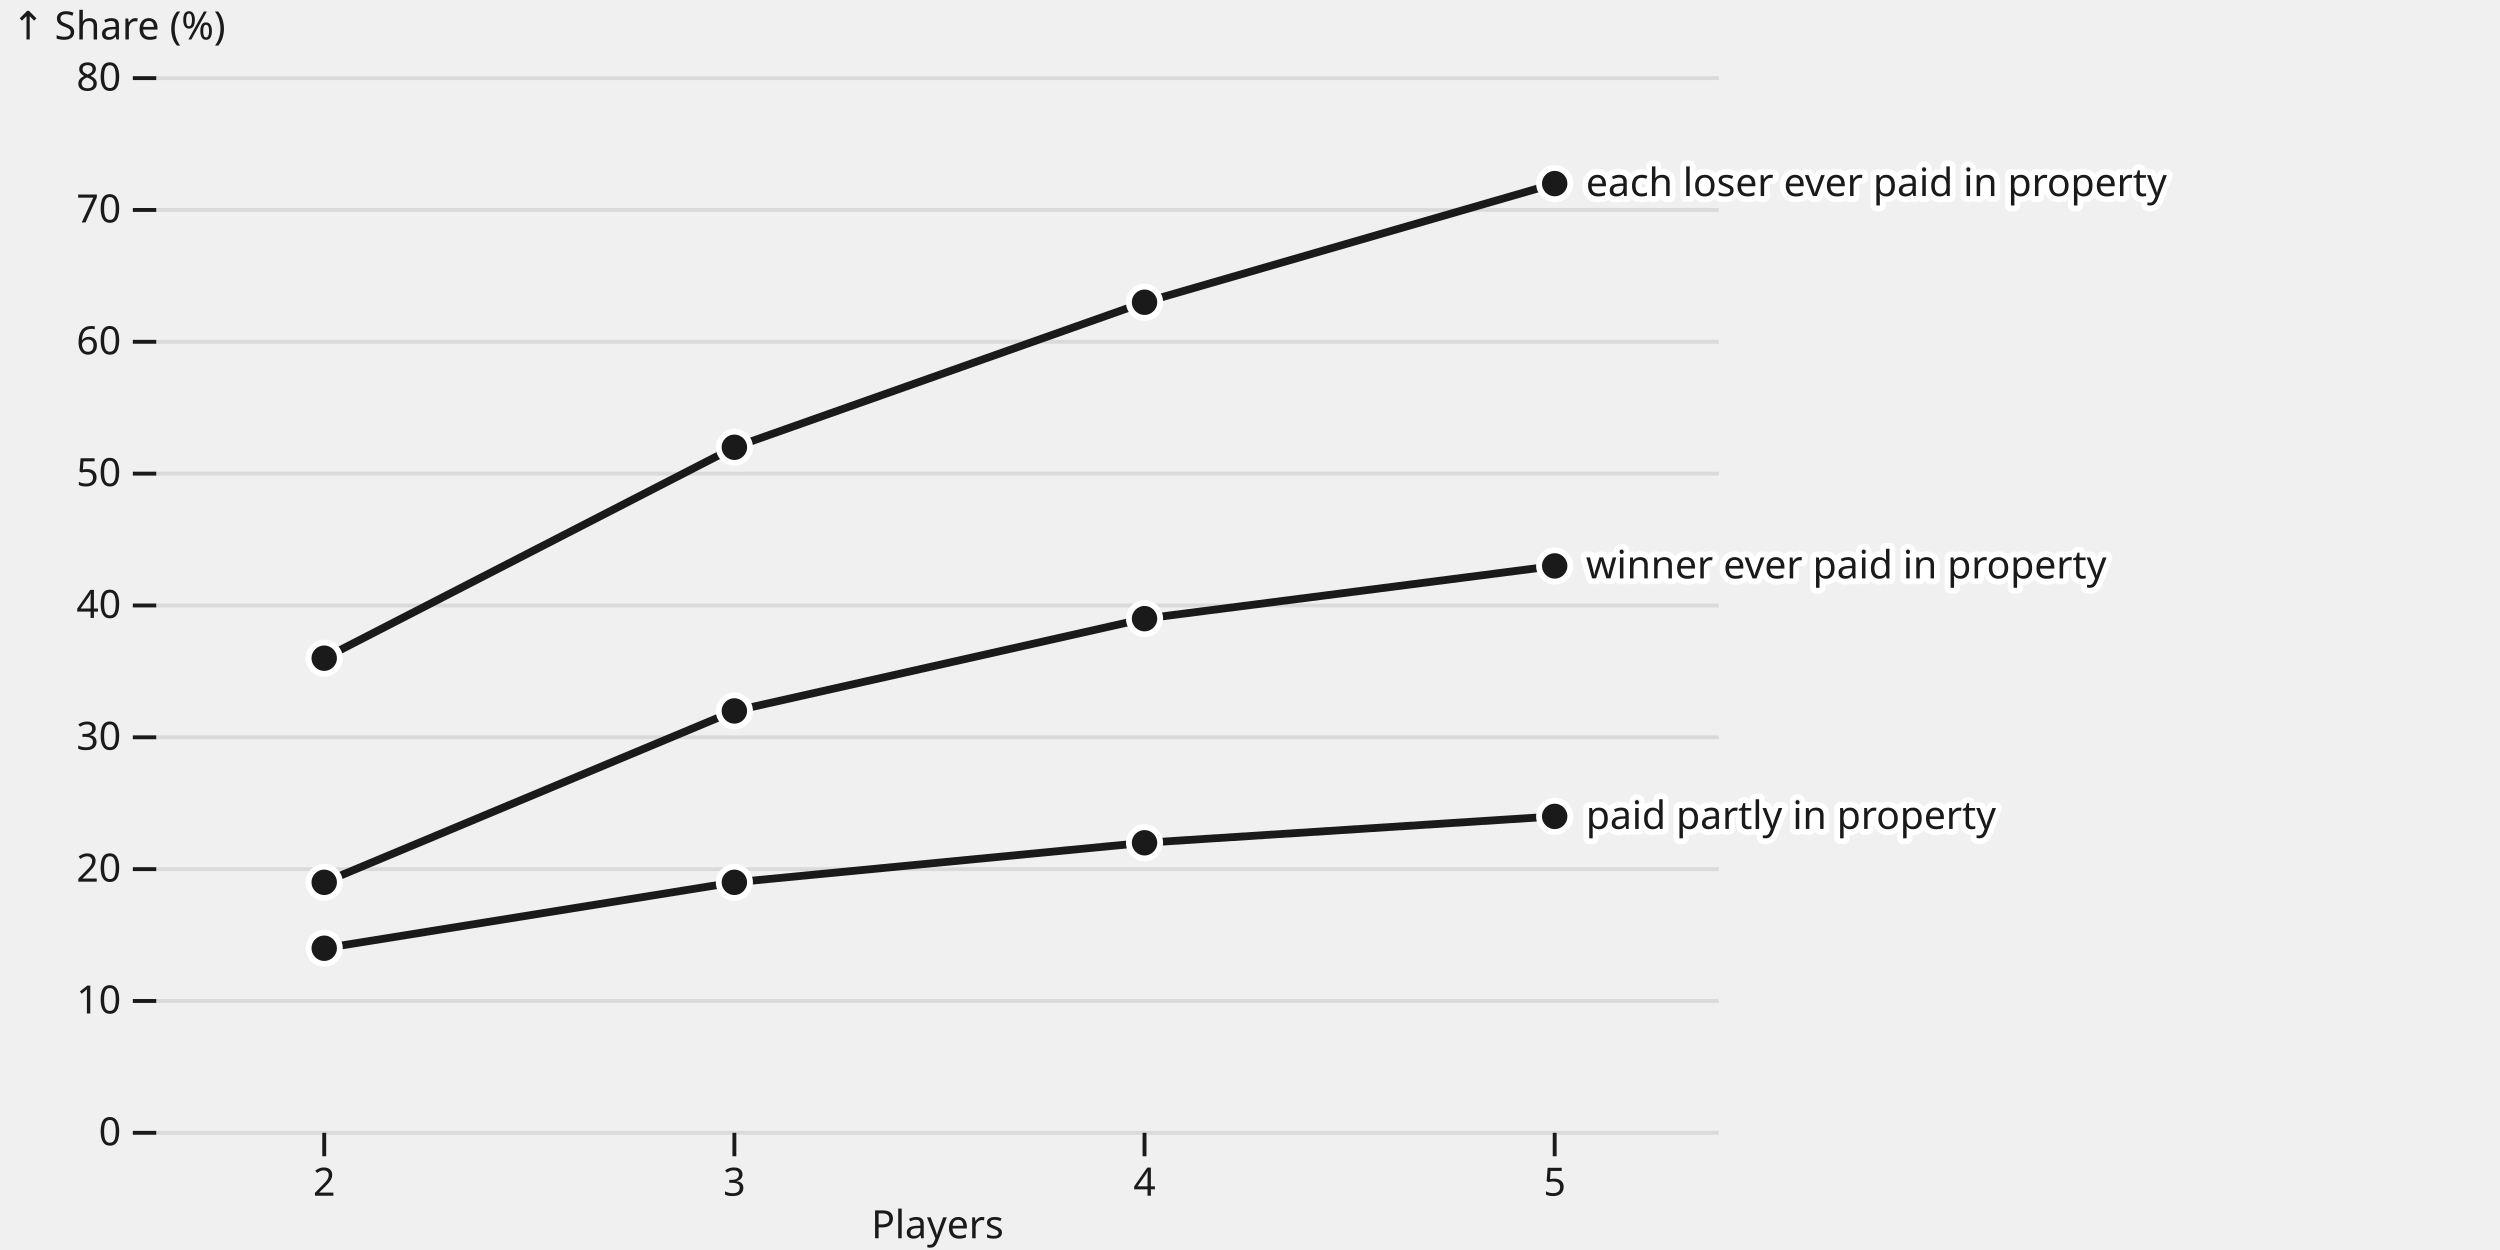
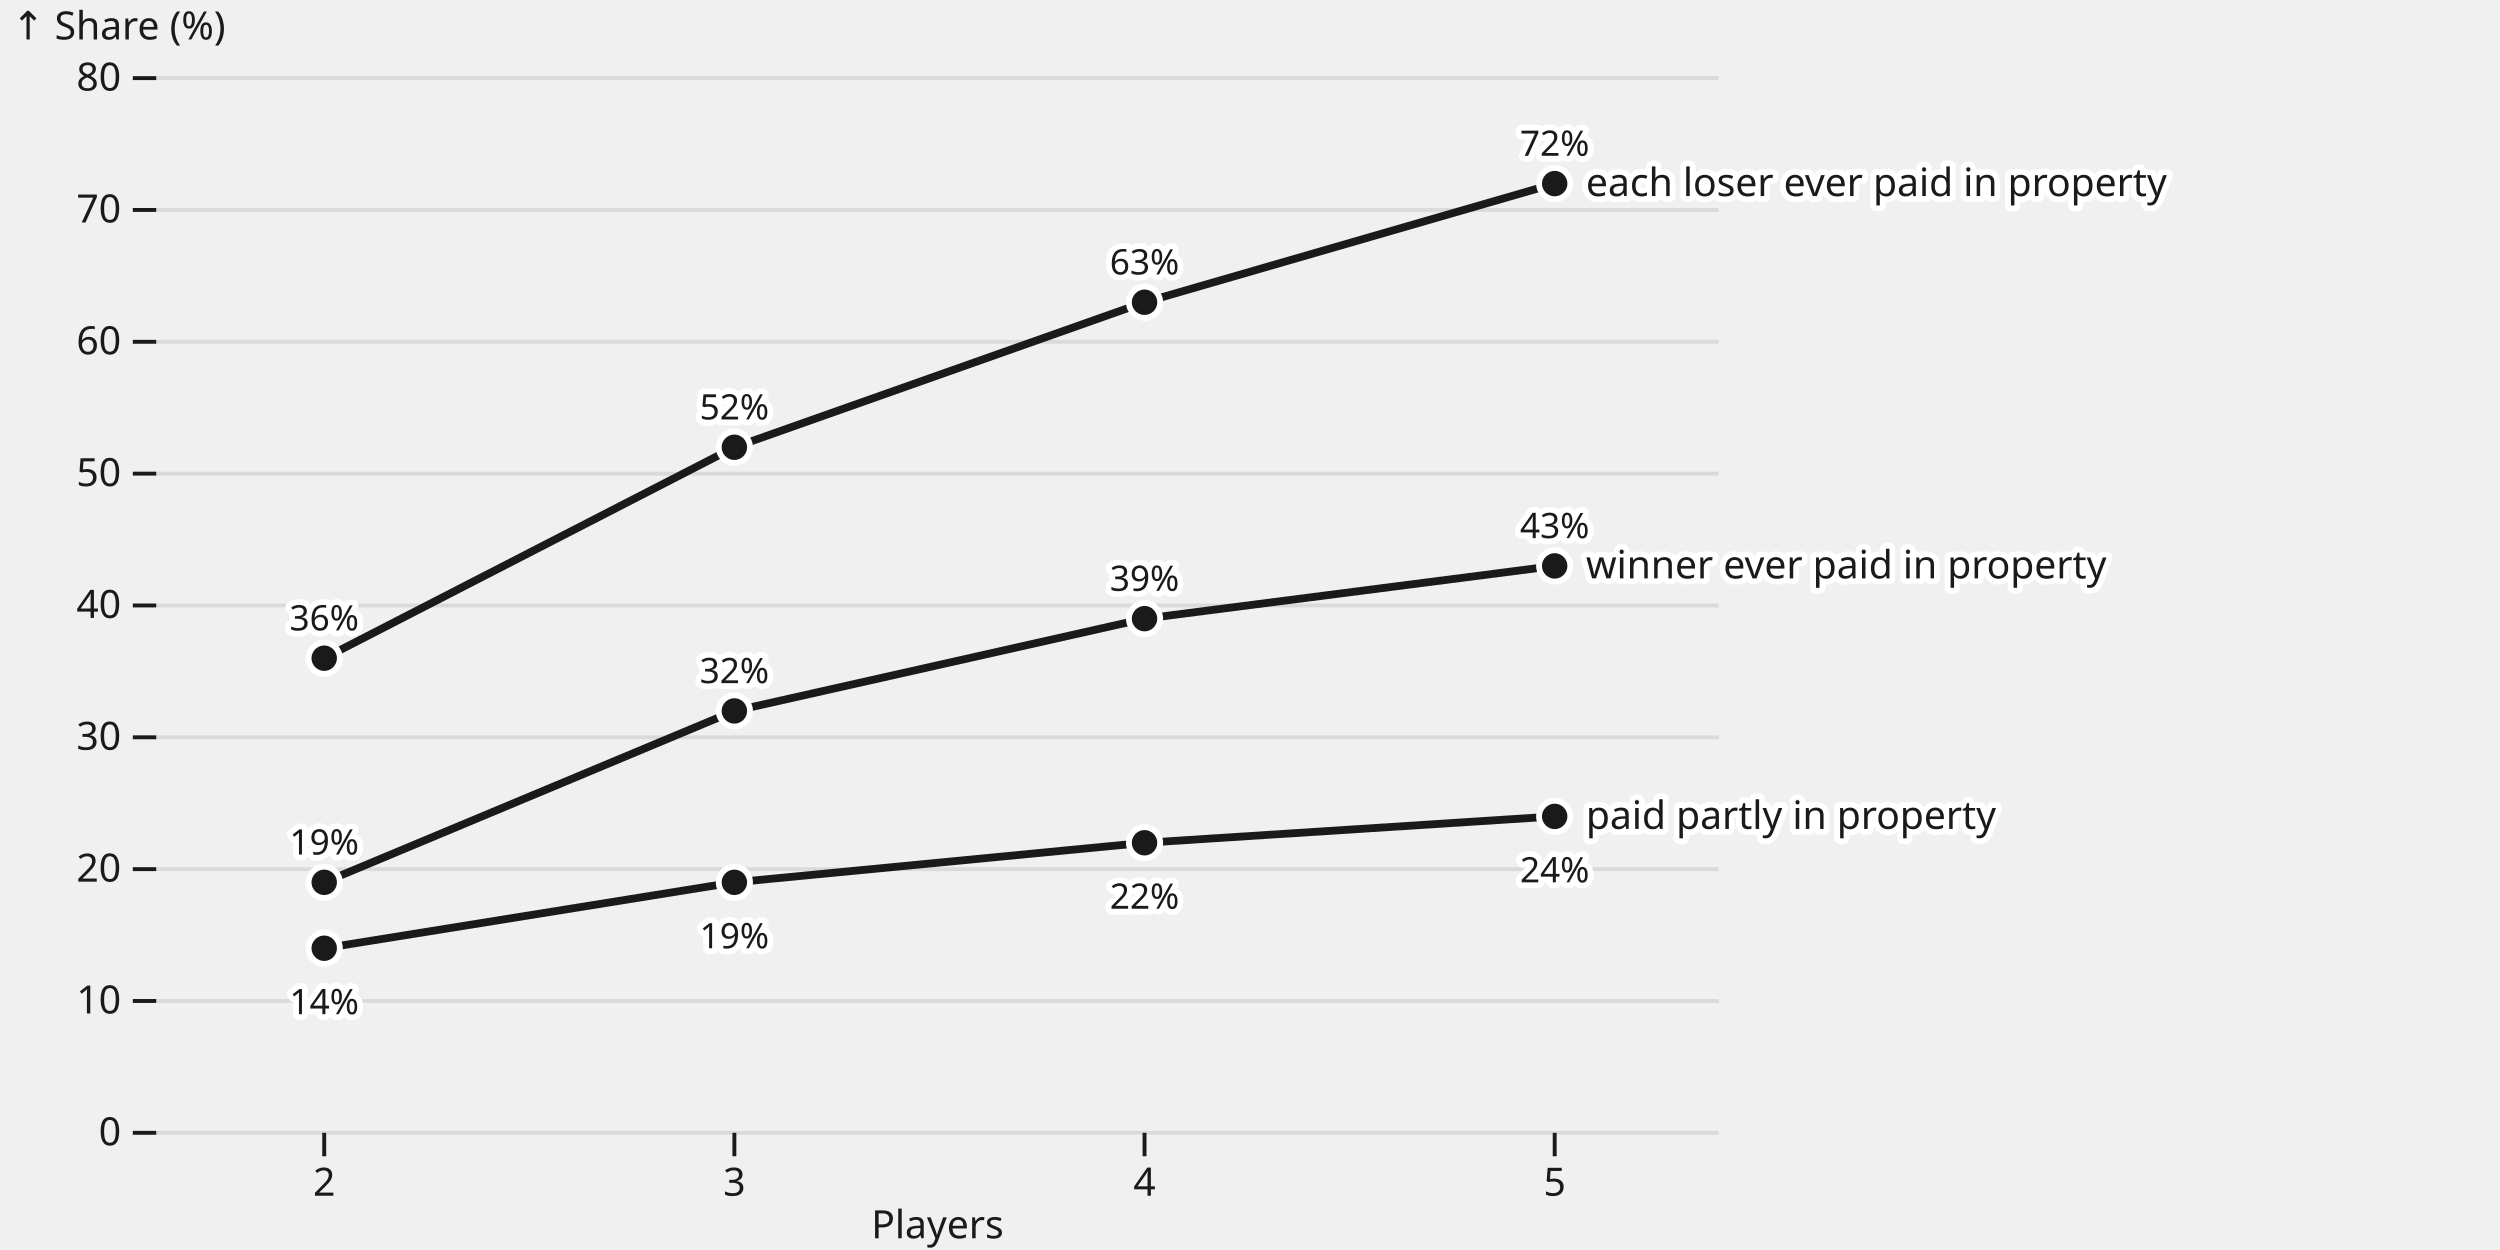
<svg xmlns="http://www.w3.org/2000/svg" class="plot-d6a7b5" fill="currentColor" font-family="system-ui, sans-serif" font-size="10" text-anchor="middle" width="640" height="320" viewBox="0 0 640 320" style="background: rgb(255, 255, 255); color: rgb(26, 26, 26);">
  <style>@media (prefers-color-scheme: dark) { :root { filter: invert(1) hue-rotate(180deg); background: none !important } }</style>
  <style>:where(.plot-d6a7b5) {
  --plot-background: white;
  display: block;
  height: auto;
  height: intrinsic;
  max-width: 100%;
}
:where(.plot-d6a7b5 text),
:where(.plot-d6a7b5 tspan) {
  white-space: pre;
}</style>
  <g aria-label="y-grid" aria-hidden="true" stroke="currentColor" stroke-opacity="0.1">
    <line x1="40" x2="440" y1="290" y2="290" />
    <line x1="40" x2="440" y1="256.25" y2="256.25" />
    <line x1="40" x2="440" y1="222.5" y2="222.5" />
    <line x1="40" x2="440" y1="188.75" y2="188.75" />
    <line x1="40" x2="440" y1="155" y2="155" />
    <line x1="40" x2="440" y1="121.25" y2="121.25" />
    <line x1="40" x2="440" y1="87.5" y2="87.5" />
    <line x1="40" x2="440" y1="53.75" y2="53.75" />
    <line x1="40" x2="440" y1="20" y2="20" />
  </g>
  <g aria-label="y-axis tick" aria-hidden="true" fill="none" stroke="currentColor">
    <path transform="translate(40,290)" d="M0,0L-6,0" />
    <path transform="translate(40,256.25)" d="M0,0L-6,0" />
    <path transform="translate(40,222.5)" d="M0,0L-6,0" />
    <path transform="translate(40,188.75)" d="M0,0L-6,0" />
    <path transform="translate(40,155)" d="M0,0L-6,0" />
    <path transform="translate(40,121.25)" d="M0,0L-6,0" />
    <path transform="translate(40,87.5)" d="M0,0L-6,0" />
    <path transform="translate(40,53.75)" d="M0,0L-6,0" />
    <path transform="translate(40,20)" d="M0,0L-6,0" />
  </g>
  <g aria-label="y-axis tick label" text-anchor="end" font-variant="tabular-nums" transform="translate(-9,0)">
    <text y="0.32em" transform="translate(40,290)">0</text>
    <text y="0.32em" transform="translate(40,256.25)">10</text>
    <text y="0.32em" transform="translate(40,222.5)">20</text>
    <text y="0.32em" transform="translate(40,188.75)">30</text>
    <text y="0.32em" transform="translate(40,155)">40</text>
    <text y="0.32em" transform="translate(40,121.25)">50</text>
    <text y="0.32em" transform="translate(40,87.5)">60</text>
    <text y="0.32em" transform="translate(40,53.75)">70</text>
    <text y="0.32em" transform="translate(40,20)">80</text>
  </g>
  <g aria-label="y-axis label" text-anchor="start" transform="translate(-37,-17)">
    <text y="0.71em" transform="translate(40,20)">↑ Share (%)</text>
  </g>
  <g aria-label="x-axis tick" aria-hidden="true" fill="none" stroke="currentColor">
    <path transform="translate(83,290)" d="M0,0L0,6" />
    <path transform="translate(188,290)" d="M0,0L0,6" />
    <path transform="translate(293,290)" d="M0,0L0,6" />
    <path transform="translate(398,290)" d="M0,0L0,6" />
  </g>
  <g aria-label="x-axis tick label" transform="translate(0,9)">
    <text y="0.71em" transform="translate(83,290)">2</text>
    <text y="0.71em" transform="translate(188,290)">3</text>
    <text y="0.71em" transform="translate(293,290)">4</text>
    <text y="0.71em" transform="translate(398,290)">5</text>
  </g>
  <g aria-label="x-axis label" transform="translate(0,27)">
    <text transform="translate(240,290)">Players</text>
  </g>
  <g aria-label="line" fill="none" stroke="#1a1a1a" stroke-width="2" stroke-linejoin="round" stroke-linecap="round">
    <path d="M83,242.75L188,225.875L293,215.75L398,209" />
    <path d="M83,225.875L188,182L293,158.375L398,144.875" />
    <path d="M83,168.5L188,114.5L293,77.375L398,47" />
  </g>
  <g aria-label="dot" fill="#1a1a1a" stroke="#ffffff" stroke-width="1.5">
    <circle cx="83" cy="242.75" r="4" />
    <circle cx="188" cy="225.875" r="4" />
    <circle cx="293" cy="215.75" r="4" />
    <circle cx="398" cy="209" r="4" />
    <circle cx="83" cy="225.875" r="4" />
    <circle cx="188" cy="182" r="4" />
    <circle cx="293" cy="158.375" r="4" />
    <circle cx="398" cy="144.875" r="4" />
    <circle cx="83" cy="168.5" r="4" />
    <circle cx="188" cy="114.5" r="4" />
    <circle cx="293" cy="77.375" r="4" />
    <circle cx="398" cy="47" r="4" />
  </g>
+   <g aria-label="text" stroke="#ffffff" stroke-width="3" stroke-linejoin="round" paint-order="stroke" font-size="9" transform="translate(0,-10)">
+     <text y="0.32em" transform="translate(83,225.875)">19%</text>
+     <text y="0.32em" transform="translate(188,182)">32%</text>
+     <text y="0.32em" transform="translate(293,158.375)">39%</text>
+     <text y="0.32em" transform="translate(398,144.875)">43%</text>
+     <text y="0.32em" transform="translate(83,168.5)">36%</text>
+     <text y="0.32em" transform="translate(188,114.5)">52%</text>
+     <text y="0.32em" transform="translate(293,77.375)">63%</text>
+     <text y="0.32em" transform="translate(398,47)">72%</text>
+   </g>
+   <g aria-label="text" stroke="#ffffff" stroke-width="3" stroke-linejoin="round" paint-order="stroke" font-size="9" transform="translate(0,14)">
+     <text y="0.32em" transform="translate(83,242.75)">14%</text>
+     <text y="0.32em" transform="translate(188,225.875)">19%</text>
+     <text y="0.32em" transform="translate(293,215.75)">22%</text>
+     <text y="0.32em" transform="translate(398,209)">24%</text>
+   </g>
  <g aria-label="text" stroke="#ffffff" stroke-width="3" stroke-linejoin="round" paint-order="stroke" text-anchor="start" transform="translate(8,0)">
    <text y="0.32em" transform="translate(398,209)">paid partly in property</text>
    <text y="0.32em" transform="translate(398,144.875)">winner ever paid in property</text>
    <text y="0.32em" transform="translate(398,47)">each loser ever paid in property</text>
  </g>
</svg>
